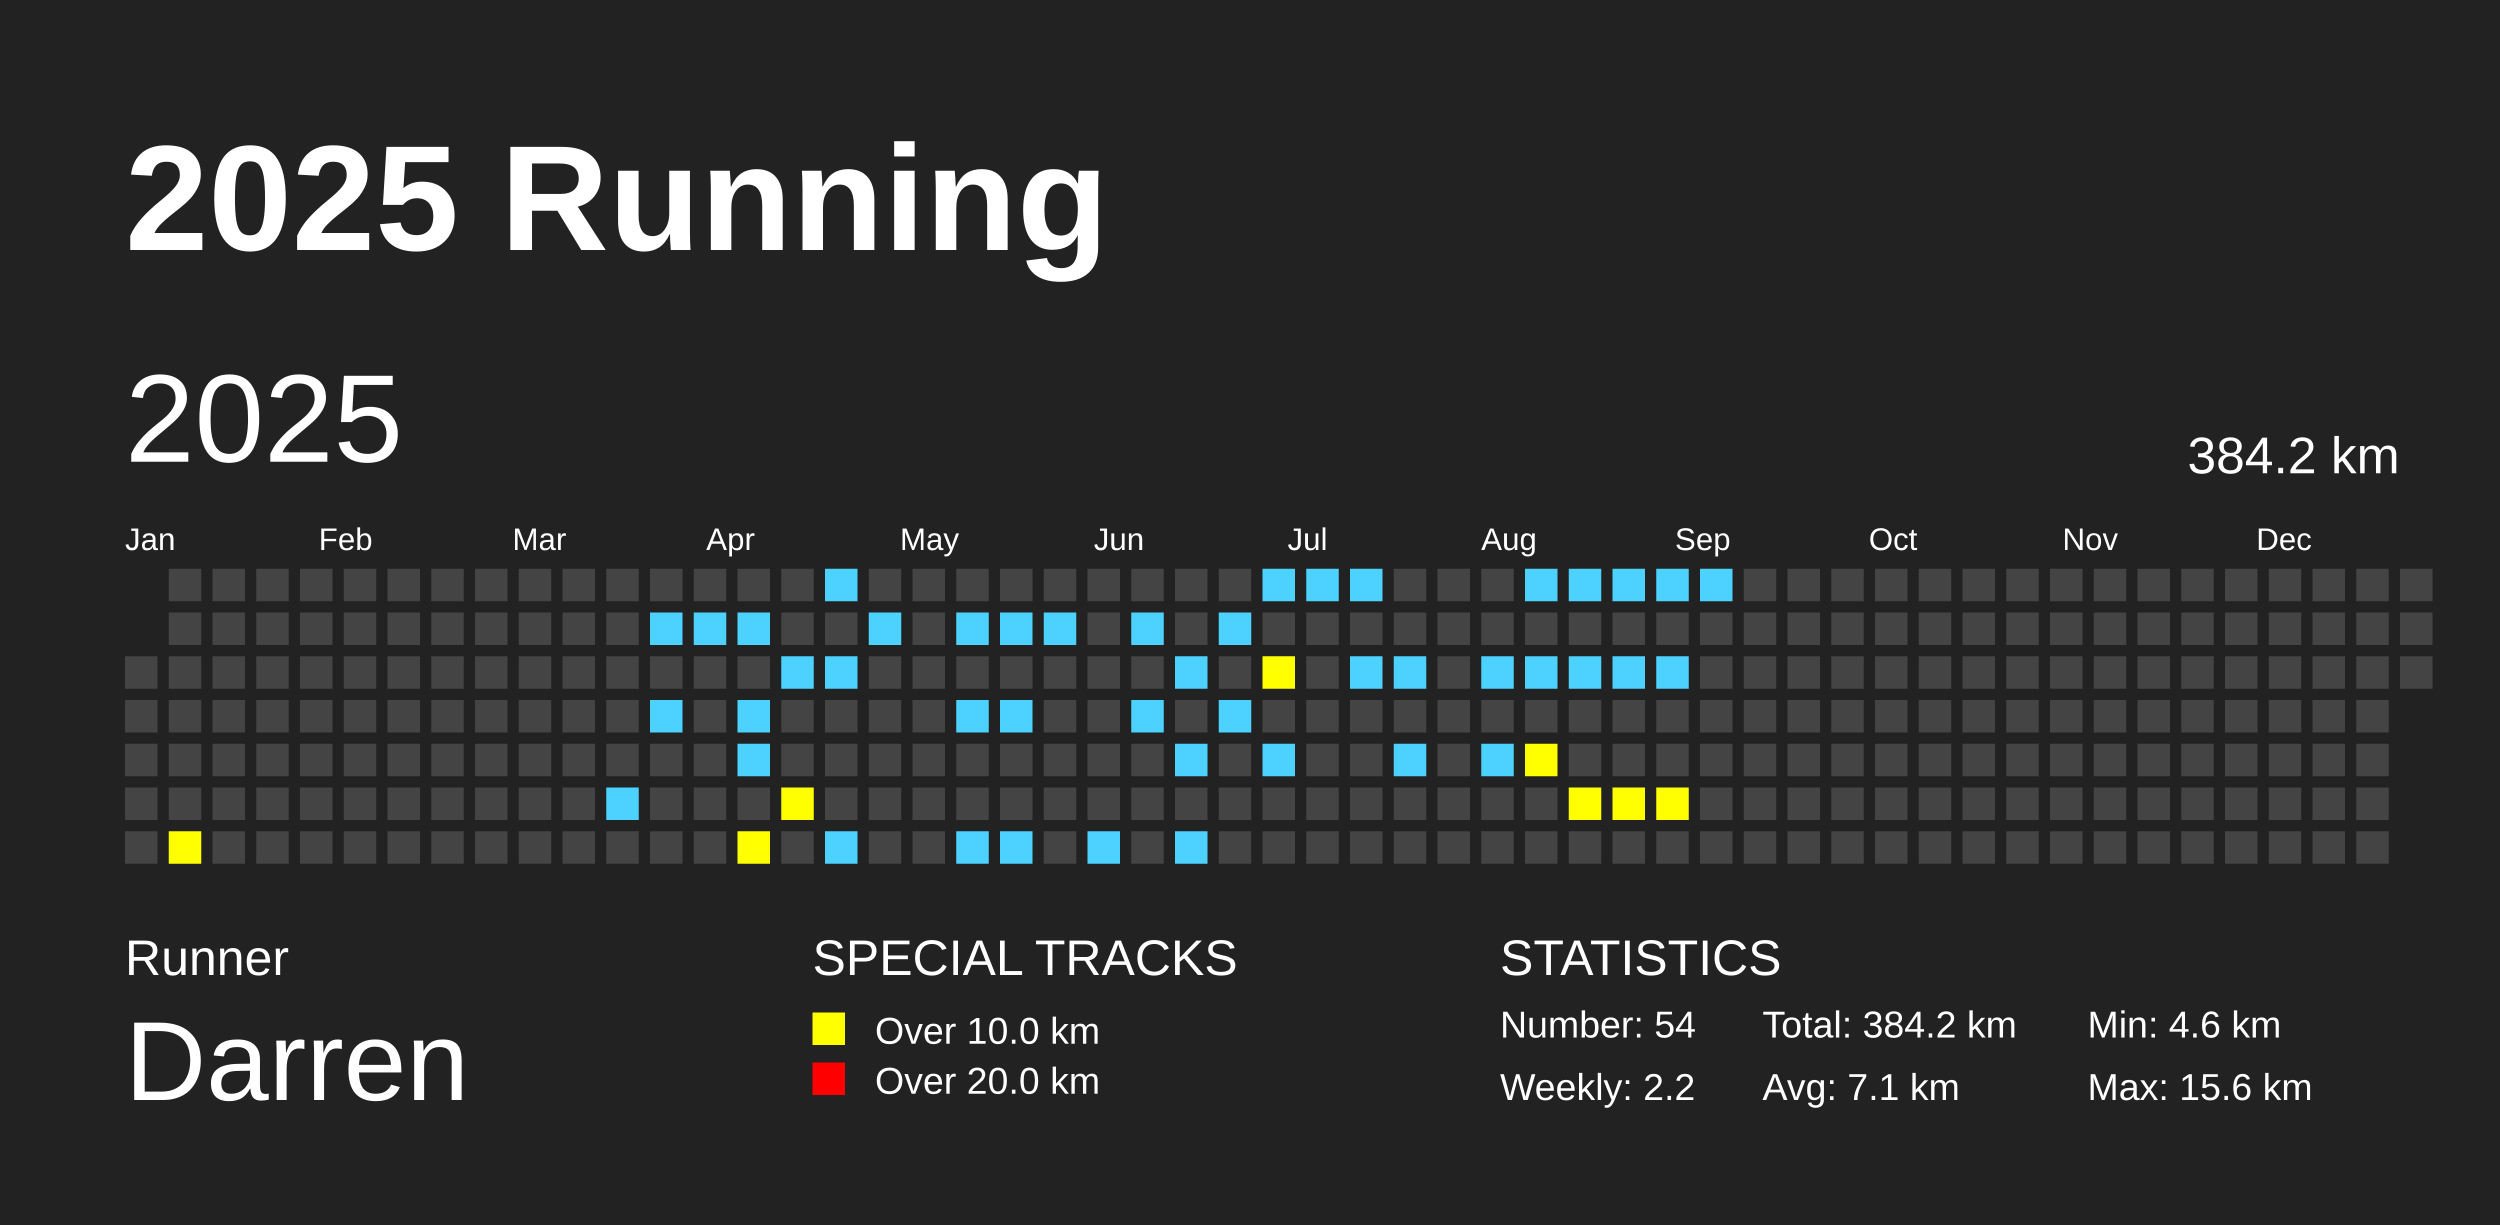
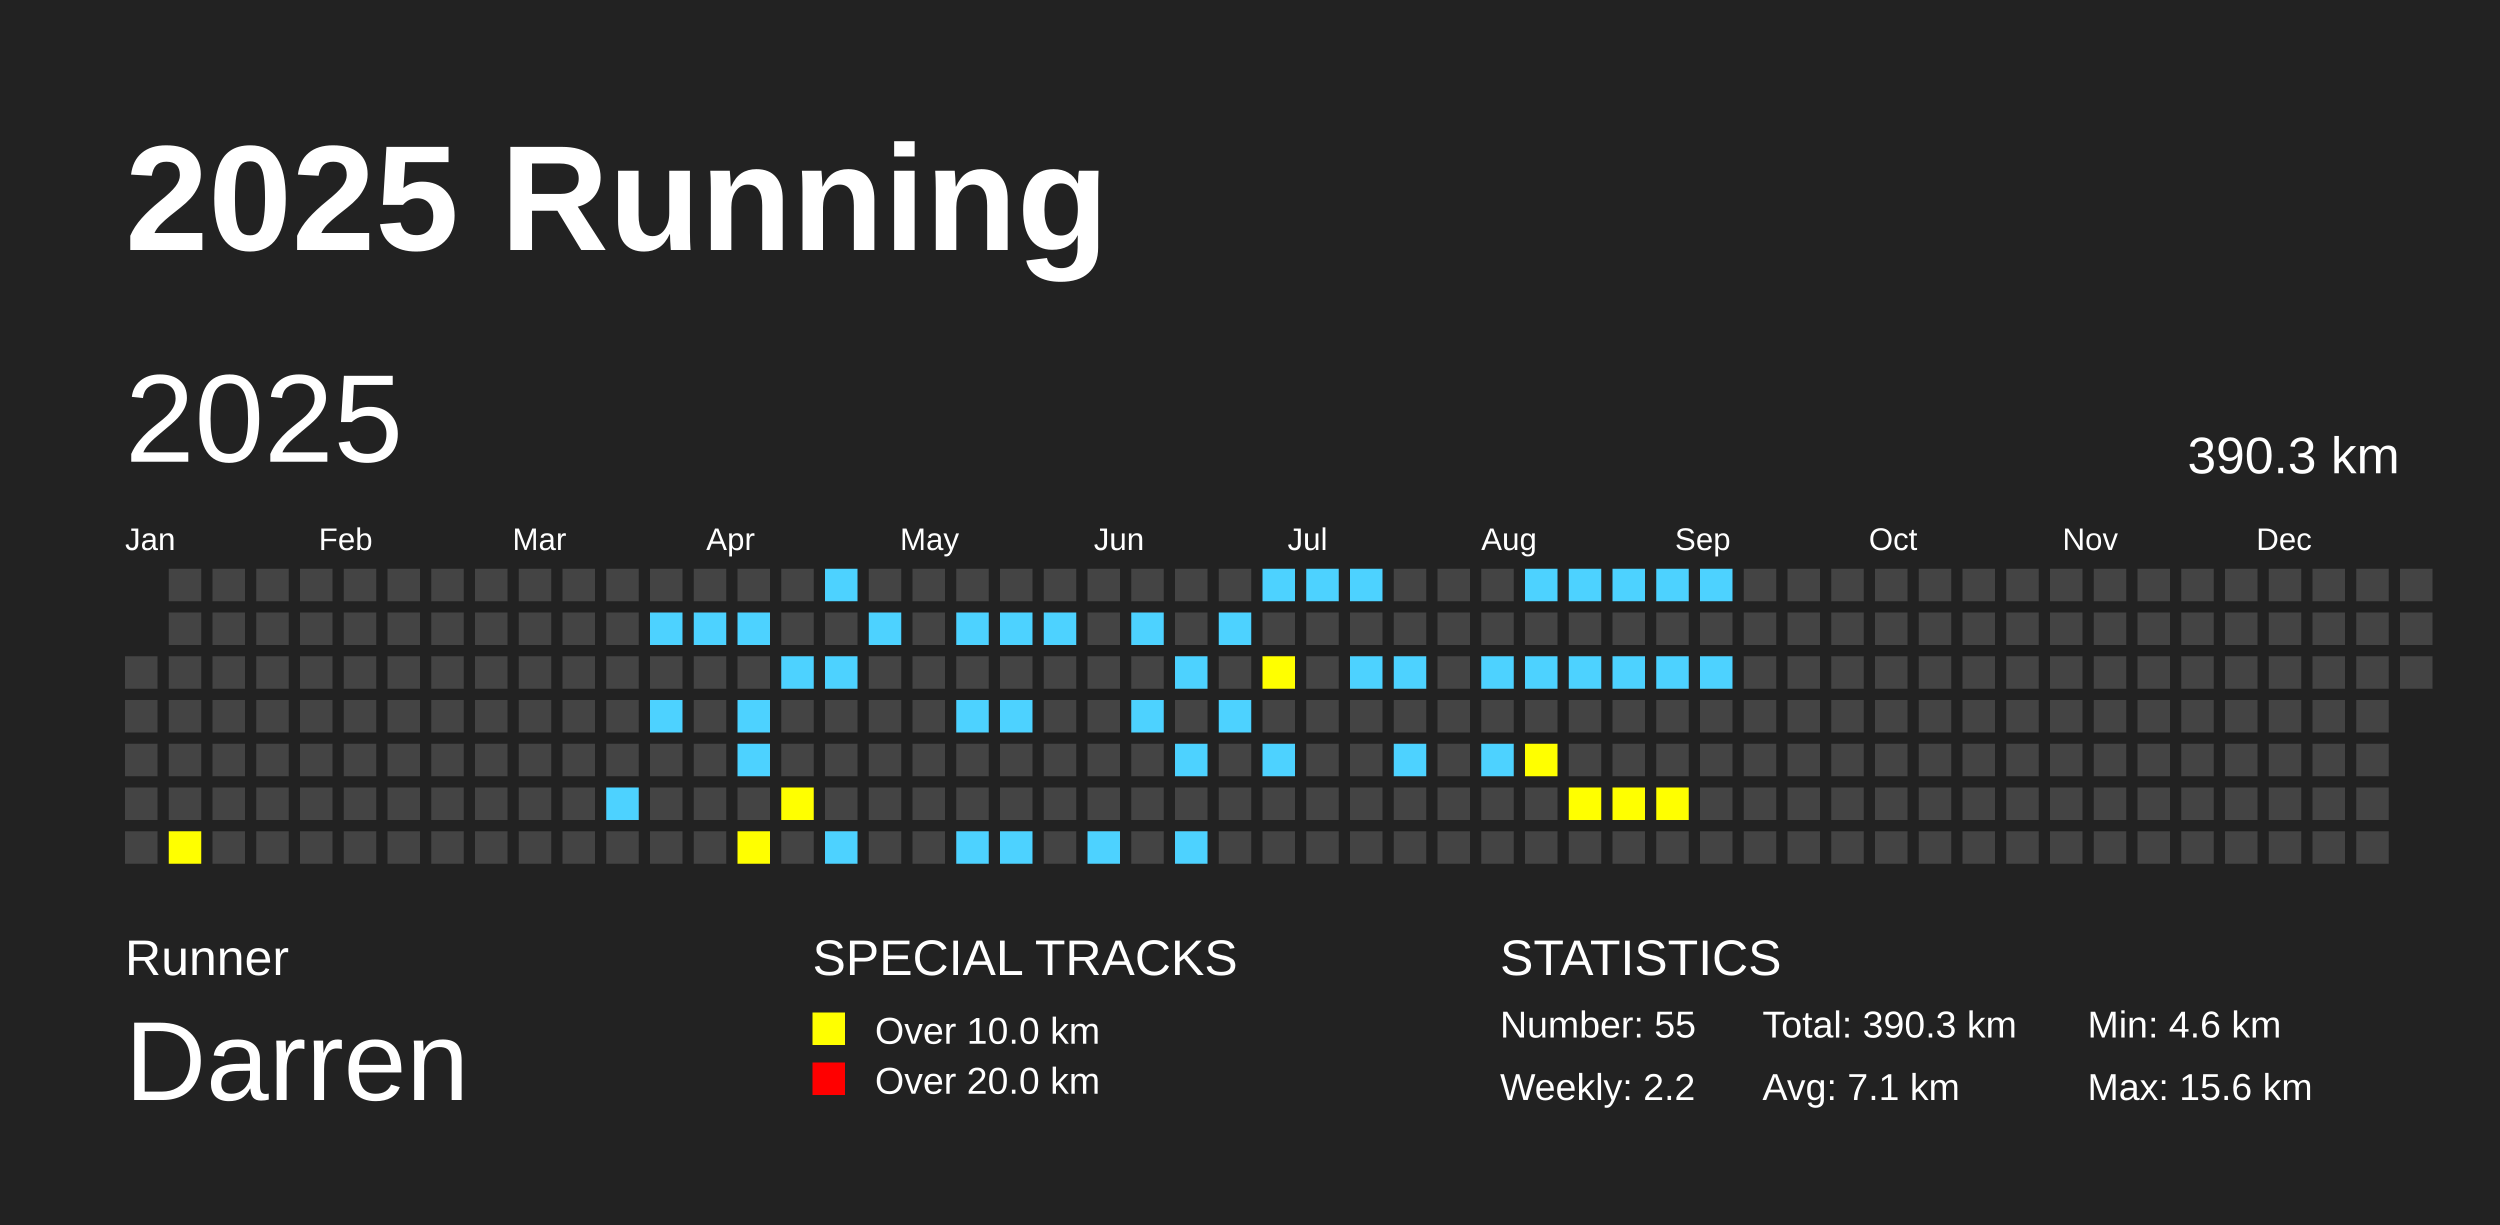
<svg xmlns="http://www.w3.org/2000/svg" baseProfile="full" height="98mm" version="1.1" viewBox="0,0,200,98" width="200mm">
  <defs />
  <rect fill="#222222" height="98" width="200" x="0" y="0" />
  <text fill="#FFFFFF" style="font-size:12px; font-family:Arial; font-weight:bold;" x="10" y="20">2025 Running</text>
  <text fill="#FFFFFF" style="font-size:4px; font-family:Arial" x="10" y="78">Runner</text>
  <text fill="#FFFFFF" style="font-size:9px; font-family:Arial" x="10" y="88">Darren</text>
  <text fill="#FFFFFF" style="font-size:4px; font-family:Arial" x="65" y="78">SPECIAL TRACKS</text>
  <rect fill="yellow" height="2.6" width="2.6" x="65" y="81" />
  <text fill="#FFFFFF" style="font-size:3px; font-family:Arial" x="70" y="83.5">Over 10.0 km</text>
  <rect fill="red" height="2.6" width="2.6" x="65" y="85" />
  <text fill="#FFFFFF" style="font-size:3px; font-family:Arial" x="70" y="87.5">Over 20.0 km</text>
  <text fill="#FFFFFF" style="font-size:4px; font-family:Arial" x="120" y="78">STATISTICS</text>
-   <text fill="#FFFFFF" style="font-size:3px; font-family:Arial" x="120" y="83">Number: 54</text>
+   <text fill="#FFFFFF" style="font-size:3px; font-family:Arial" x="120" y="83">Number: 55</text>
  <text fill="#FFFFFF" style="font-size:3px; font-family:Arial" x="120" y="88">Weekly: 2.2</text>
-   <text fill="#FFFFFF" style="font-size:3px; font-family:Arial" x="141" y="83">Total: 384.2 km</text>
+   <text fill="#FFFFFF" style="font-size:3px; font-family:Arial" x="141" y="83">Total: 390.3 km</text>
  <text fill="#FFFFFF" style="font-size:3px; font-family:Arial" x="141" y="88">Avg: 7.1 km</text>
  <text fill="#FFFFFF" style="font-size:3px; font-family:Arial" x="167" y="83">Min: 4.6 km</text>
  <text fill="#FFFFFF" style="font-size:3px; font-family:Arial" x="167" y="88">Max: 15.6 km</text>
  <text dominant-baseline="hanging" fill="#FFFFFF" style="font-size:10.0px; font-family:Arial;" x="10" y="30">2025</text>
-   <text dominant-baseline="hanging" fill="#FFFFFF" style="font-size:4.125px; font-family:Arial;" x="175" y="35">384.2 km</text>
+   <text dominant-baseline="hanging" fill="#FFFFFF" style="font-size:4.125px; font-family:Arial;" x="175" y="35">390.3 km</text>
  <text fill="#FFFFFF" style="font-size:2.5px; font-family:Arial" x="10.0" y="44">Jan</text>
  <text fill="#FFFFFF" style="font-size:2.5px; font-family:Arial" x="25.5" y="44">Feb</text>
  <text fill="#FFFFFF" style="font-size:2.5px; font-family:Arial" x="41.0" y="44">Mar</text>
  <text fill="#FFFFFF" style="font-size:2.5px; font-family:Arial" x="56.5" y="44">Apr</text>
  <text fill="#FFFFFF" style="font-size:2.5px; font-family:Arial" x="72.0" y="44">May</text>
  <text fill="#FFFFFF" style="font-size:2.5px; font-family:Arial" x="87.5" y="44">Jun</text>
  <text fill="#FFFFFF" style="font-size:2.5px; font-family:Arial" x="103.0" y="44">Jul</text>
  <text fill="#FFFFFF" style="font-size:2.5px; font-family:Arial" x="118.5" y="44">Aug</text>
  <text fill="#FFFFFF" style="font-size:2.5px; font-family:Arial" x="134.0" y="44">Sep</text>
  <text fill="#FFFFFF" style="font-size:2.5px; font-family:Arial" x="149.5" y="44">Oct</text>
  <text fill="#FFFFFF" style="font-size:2.5px; font-family:Arial" x="165.0" y="44">Nov</text>
  <text fill="#FFFFFF" style="font-size:2.5px; font-family:Arial" x="180.5" y="44">Dec</text>
  <rect fill="#444444" height="2.6" width="2.6" x="10.0" y="52.5" />
  <rect fill="#444444" height="2.6" width="2.6" x="10.0" y="56.0" />
  <rect fill="#444444" height="2.6" width="2.6" x="10.0" y="59.5" />
  <rect fill="#444444" height="2.6" width="2.6" x="10.0" y="63.0" />
  <rect fill="#444444" height="2.6" width="2.6" x="10.0" y="66.5" />
  <rect fill="#444444" height="2.6" width="2.6" x="13.5" y="45.5" />
  <rect fill="#444444" height="2.6" width="2.6" x="13.5" y="49.0" />
  <rect fill="#444444" height="2.6" width="2.6" x="13.5" y="52.5" />
  <rect fill="#444444" height="2.6" width="2.6" x="13.5" y="56.0" />
  <rect fill="#444444" height="2.6" width="2.6" x="13.5" y="59.5" />
  <rect fill="#444444" height="2.6" width="2.6" x="13.5" y="63.0" />
  <rect fill="yellow" height="2.6" width="2.6" x="13.5" y="66.5" />
  <rect fill="#444444" height="2.6" width="2.6" x="17.0" y="45.5" />
  <rect fill="#444444" height="2.6" width="2.6" x="17.0" y="49.0" />
  <rect fill="#444444" height="2.6" width="2.6" x="17.0" y="52.5" />
  <rect fill="#444444" height="2.6" width="2.6" x="17.0" y="56.0" />
  <rect fill="#444444" height="2.6" width="2.6" x="17.0" y="59.5" />
  <rect fill="#444444" height="2.6" width="2.6" x="17.0" y="63.0" />
  <rect fill="#444444" height="2.6" width="2.6" x="17.0" y="66.5" />
  <rect fill="#444444" height="2.6" width="2.6" x="20.5" y="45.5" />
  <rect fill="#444444" height="2.6" width="2.6" x="20.5" y="49.0" />
  <rect fill="#444444" height="2.6" width="2.6" x="20.5" y="52.5" />
  <rect fill="#444444" height="2.6" width="2.6" x="20.5" y="56.0" />
  <rect fill="#444444" height="2.6" width="2.6" x="20.5" y="59.5" />
  <rect fill="#444444" height="2.6" width="2.6" x="20.5" y="63.0" />
  <rect fill="#444444" height="2.6" width="2.6" x="20.5" y="66.5" />
  <rect fill="#444444" height="2.6" width="2.6" x="24.0" y="45.5" />
  <rect fill="#444444" height="2.6" width="2.6" x="24.0" y="49.0" />
  <rect fill="#444444" height="2.6" width="2.6" x="24.0" y="52.5" />
  <rect fill="#444444" height="2.6" width="2.6" x="24.0" y="56.0" />
  <rect fill="#444444" height="2.6" width="2.6" x="24.0" y="59.5" />
  <rect fill="#444444" height="2.6" width="2.6" x="24.0" y="63.0" />
  <rect fill="#444444" height="2.6" width="2.6" x="24.0" y="66.5" />
  <rect fill="#444444" height="2.6" width="2.6" x="27.5" y="45.5" />
  <rect fill="#444444" height="2.6" width="2.6" x="27.5" y="49.0" />
  <rect fill="#444444" height="2.6" width="2.6" x="27.5" y="52.5" />
  <rect fill="#444444" height="2.6" width="2.6" x="27.5" y="56.0" />
  <rect fill="#444444" height="2.6" width="2.6" x="27.5" y="59.5" />
  <rect fill="#444444" height="2.6" width="2.6" x="27.5" y="63.0" />
  <rect fill="#444444" height="2.6" width="2.6" x="27.5" y="66.5" />
  <rect fill="#444444" height="2.6" width="2.6" x="31.0" y="45.5" />
  <rect fill="#444444" height="2.6" width="2.6" x="31.0" y="49.0" />
  <rect fill="#444444" height="2.6" width="2.6" x="31.0" y="52.5" />
  <rect fill="#444444" height="2.6" width="2.6" x="31.0" y="56.0" />
  <rect fill="#444444" height="2.6" width="2.6" x="31.0" y="59.5" />
  <rect fill="#444444" height="2.6" width="2.6" x="31.0" y="63.0" />
  <rect fill="#444444" height="2.6" width="2.6" x="31.0" y="66.5" />
  <rect fill="#444444" height="2.6" width="2.6" x="34.5" y="45.5" />
  <rect fill="#444444" height="2.6" width="2.6" x="34.5" y="49.0" />
  <rect fill="#444444" height="2.6" width="2.6" x="34.5" y="52.5" />
  <rect fill="#444444" height="2.6" width="2.6" x="34.5" y="56.0" />
  <rect fill="#444444" height="2.6" width="2.6" x="34.5" y="59.5" />
  <rect fill="#444444" height="2.6" width="2.6" x="34.5" y="63.0" />
  <rect fill="#444444" height="2.6" width="2.6" x="34.5" y="66.5" />
  <rect fill="#444444" height="2.6" width="2.6" x="38.0" y="45.5" />
  <rect fill="#444444" height="2.6" width="2.6" x="38.0" y="49.0" />
  <rect fill="#444444" height="2.6" width="2.6" x="38.0" y="52.5" />
  <rect fill="#444444" height="2.6" width="2.6" x="38.0" y="56.0" />
  <rect fill="#444444" height="2.6" width="2.6" x="38.0" y="59.5" />
  <rect fill="#444444" height="2.6" width="2.6" x="38.0" y="63.0" />
  <rect fill="#444444" height="2.6" width="2.6" x="38.0" y="66.5" />
  <rect fill="#444444" height="2.6" width="2.6" x="41.5" y="45.5" />
  <rect fill="#444444" height="2.6" width="2.6" x="41.5" y="49.0" />
  <rect fill="#444444" height="2.6" width="2.6" x="41.5" y="52.5" />
  <rect fill="#444444" height="2.6" width="2.6" x="41.5" y="56.0" />
  <rect fill="#444444" height="2.6" width="2.6" x="41.5" y="59.5" />
  <rect fill="#444444" height="2.6" width="2.6" x="41.5" y="63.0" />
  <rect fill="#444444" height="2.6" width="2.6" x="41.5" y="66.5" />
  <rect fill="#444444" height="2.6" width="2.6" x="45.0" y="45.5" />
  <rect fill="#444444" height="2.6" width="2.6" x="45.0" y="49.0" />
  <rect fill="#444444" height="2.6" width="2.6" x="45.0" y="52.5" />
  <rect fill="#444444" height="2.6" width="2.6" x="45.0" y="56.0" />
  <rect fill="#444444" height="2.6" width="2.6" x="45.0" y="59.5" />
  <rect fill="#444444" height="2.6" width="2.6" x="45.0" y="63.0" />
  <rect fill="#444444" height="2.6" width="2.6" x="45.0" y="66.5" />
  <rect fill="#444444" height="2.6" width="2.6" x="48.5" y="45.5" />
  <rect fill="#444444" height="2.6" width="2.6" x="48.5" y="49.0" />
  <rect fill="#444444" height="2.6" width="2.6" x="48.5" y="52.5" />
  <rect fill="#444444" height="2.6" width="2.6" x="48.5" y="56.0" />
  <rect fill="#444444" height="2.6" width="2.6" x="48.5" y="59.5" />
  <rect fill="#4DD2FF" height="2.6" width="2.6" x="48.5" y="63.0" />
  <rect fill="#444444" height="2.6" width="2.6" x="48.5" y="66.5" />
  <rect fill="#444444" height="2.6" width="2.6" x="52.0" y="45.5" />
  <rect fill="#4DD2FF" height="2.6" width="2.6" x="52.0" y="49.0" />
  <rect fill="#444444" height="2.6" width="2.6" x="52.0" y="52.5" />
  <rect fill="#4DD2FF" height="2.6" width="2.6" x="52.0" y="56.0" />
  <rect fill="#444444" height="2.6" width="2.6" x="52.0" y="59.5" />
  <rect fill="#444444" height="2.6" width="2.6" x="52.0" y="63.0" />
  <rect fill="#444444" height="2.6" width="2.6" x="52.0" y="66.5" />
  <rect fill="#444444" height="2.6" width="2.6" x="55.5" y="45.5" />
  <rect fill="#4DD2FF" height="2.6" width="2.6" x="55.5" y="49.0" />
  <rect fill="#444444" height="2.6" width="2.6" x="55.5" y="52.5" />
  <rect fill="#444444" height="2.6" width="2.6" x="55.5" y="56.0" />
  <rect fill="#444444" height="2.6" width="2.6" x="55.5" y="59.5" />
  <rect fill="#444444" height="2.6" width="2.6" x="55.5" y="63.0" />
  <rect fill="#444444" height="2.6" width="2.6" x="55.5" y="66.5" />
  <rect fill="#444444" height="2.6" width="2.6" x="59.0" y="45.5" />
  <rect fill="#4DD2FF" height="2.6" width="2.6" x="59.0" y="49.0" />
  <rect fill="#444444" height="2.6" width="2.6" x="59.0" y="52.5" />
  <rect fill="#4DD2FF" height="2.6" width="2.6" x="59.0" y="56.0" />
  <rect fill="#4DD2FF" height="2.6" width="2.6" x="59.0" y="59.5" />
  <rect fill="#444444" height="2.6" width="2.6" x="59.0" y="63.0" />
  <rect fill="yellow" height="2.6" width="2.6" x="59.0" y="66.5" />
  <rect fill="#444444" height="2.6" width="2.6" x="62.5" y="45.5" />
  <rect fill="#444444" height="2.6" width="2.6" x="62.5" y="49.0" />
  <rect fill="#4DD2FF" height="2.6" width="2.6" x="62.5" y="52.5" />
  <rect fill="#444444" height="2.6" width="2.6" x="62.5" y="56.0" />
  <rect fill="#444444" height="2.6" width="2.6" x="62.5" y="59.5" />
  <rect fill="yellow" height="2.6" width="2.6" x="62.5" y="63.0" />
  <rect fill="#444444" height="2.6" width="2.6" x="62.5" y="66.5" />
  <rect fill="#4DD2FF" height="2.6" width="2.6" x="66.0" y="45.5" />
  <rect fill="#444444" height="2.6" width="2.6" x="66.0" y="49.0" />
  <rect fill="#4DD2FF" height="2.6" width="2.6" x="66.0" y="52.5" />
  <rect fill="#444444" height="2.6" width="2.6" x="66.0" y="56.0" />
  <rect fill="#444444" height="2.6" width="2.6" x="66.0" y="59.5" />
  <rect fill="#444444" height="2.6" width="2.6" x="66.0" y="63.0" />
  <rect fill="#4DD2FF" height="2.6" width="2.6" x="66.0" y="66.5" />
  <rect fill="#444444" height="2.6" width="2.6" x="69.5" y="45.5" />
  <rect fill="#4DD2FF" height="2.6" width="2.6" x="69.5" y="49.0" />
  <rect fill="#444444" height="2.6" width="2.6" x="69.5" y="52.5" />
  <rect fill="#444444" height="2.6" width="2.6" x="69.5" y="56.0" />
  <rect fill="#444444" height="2.6" width="2.6" x="69.5" y="59.5" />
  <rect fill="#444444" height="2.6" width="2.6" x="69.5" y="63.0" />
  <rect fill="#444444" height="2.6" width="2.6" x="69.5" y="66.5" />
  <rect fill="#444444" height="2.6" width="2.6" x="73.0" y="45.5" />
  <rect fill="#444444" height="2.6" width="2.6" x="73.0" y="49.0" />
  <rect fill="#444444" height="2.6" width="2.6" x="73.0" y="52.5" />
  <rect fill="#444444" height="2.6" width="2.6" x="73.0" y="56.0" />
  <rect fill="#444444" height="2.6" width="2.6" x="73.0" y="59.5" />
  <rect fill="#444444" height="2.6" width="2.6" x="73.0" y="63.0" />
  <rect fill="#444444" height="2.6" width="2.6" x="73.0" y="66.5" />
  <rect fill="#444444" height="2.6" width="2.6" x="76.5" y="45.5" />
  <rect fill="#4DD2FF" height="2.6" width="2.6" x="76.5" y="49.0" />
  <rect fill="#444444" height="2.6" width="2.6" x="76.5" y="52.5" />
  <rect fill="#4DD2FF" height="2.6" width="2.6" x="76.5" y="56.0" />
  <rect fill="#444444" height="2.6" width="2.6" x="76.5" y="59.5" />
  <rect fill="#444444" height="2.6" width="2.6" x="76.5" y="63.0" />
  <rect fill="#4DD2FF" height="2.6" width="2.6" x="76.5" y="66.5" />
  <rect fill="#444444" height="2.6" width="2.6" x="80.0" y="45.5" />
  <rect fill="#4DD2FF" height="2.6" width="2.6" x="80.0" y="49.0" />
  <rect fill="#444444" height="2.6" width="2.6" x="80.0" y="52.5" />
  <rect fill="#4DD2FF" height="2.6" width="2.6" x="80.0" y="56.0" />
  <rect fill="#444444" height="2.6" width="2.6" x="80.0" y="59.5" />
  <rect fill="#444444" height="2.6" width="2.6" x="80.0" y="63.0" />
  <rect fill="#4DD2FF" height="2.6" width="2.6" x="80.0" y="66.5" />
  <rect fill="#444444" height="2.6" width="2.6" x="83.5" y="45.5" />
  <rect fill="#4DD2FF" height="2.6" width="2.6" x="83.5" y="49.0" />
  <rect fill="#444444" height="2.6" width="2.6" x="83.5" y="52.5" />
  <rect fill="#444444" height="2.6" width="2.6" x="83.5" y="56.0" />
  <rect fill="#444444" height="2.6" width="2.6" x="83.5" y="59.5" />
  <rect fill="#444444" height="2.6" width="2.6" x="83.5" y="63.0" />
  <rect fill="#444444" height="2.6" width="2.6" x="83.5" y="66.5" />
  <rect fill="#444444" height="2.6" width="2.6" x="87.0" y="45.5" />
  <rect fill="#444444" height="2.6" width="2.6" x="87.0" y="49.0" />
  <rect fill="#444444" height="2.6" width="2.6" x="87.0" y="52.5" />
  <rect fill="#444444" height="2.6" width="2.6" x="87.0" y="56.0" />
  <rect fill="#444444" height="2.6" width="2.6" x="87.0" y="59.5" />
  <rect fill="#444444" height="2.6" width="2.6" x="87.0" y="63.0" />
  <rect fill="#4DD2FF" height="2.6" width="2.6" x="87.0" y="66.5" />
  <rect fill="#444444" height="2.6" width="2.6" x="90.5" y="45.5" />
  <rect fill="#4DD2FF" height="2.6" width="2.6" x="90.5" y="49.0" />
  <rect fill="#444444" height="2.6" width="2.6" x="90.5" y="52.5" />
  <rect fill="#4DD2FF" height="2.6" width="2.6" x="90.5" y="56.0" />
  <rect fill="#444444" height="2.6" width="2.6" x="90.5" y="59.5" />
  <rect fill="#444444" height="2.6" width="2.6" x="90.5" y="63.0" />
  <rect fill="#444444" height="2.6" width="2.6" x="90.5" y="66.5" />
  <rect fill="#444444" height="2.6" width="2.6" x="94.0" y="45.5" />
  <rect fill="#444444" height="2.6" width="2.6" x="94.0" y="49.0" />
  <rect fill="#4DD2FF" height="2.6" width="2.6" x="94.0" y="52.5" />
  <rect fill="#444444" height="2.6" width="2.6" x="94.0" y="56.0" />
  <rect fill="#4DD2FF" height="2.6" width="2.6" x="94.0" y="59.5" />
  <rect fill="#444444" height="2.6" width="2.6" x="94.0" y="63.0" />
  <rect fill="#4DD2FF" height="2.6" width="2.6" x="94.0" y="66.5" />
  <rect fill="#444444" height="2.6" width="2.6" x="97.5" y="45.5" />
  <rect fill="#4DD2FF" height="2.6" width="2.6" x="97.5" y="49.0" />
  <rect fill="#444444" height="2.6" width="2.6" x="97.5" y="52.5" />
  <rect fill="#4DD2FF" height="2.6" width="2.6" x="97.5" y="56.0" />
  <rect fill="#444444" height="2.6" width="2.6" x="97.5" y="59.5" />
  <rect fill="#444444" height="2.6" width="2.6" x="97.5" y="63.0" />
  <rect fill="#444444" height="2.6" width="2.6" x="97.5" y="66.5" />
  <rect fill="#4DD2FF" height="2.6" width="2.6" x="101.0" y="45.5" />
  <rect fill="#444444" height="2.6" width="2.6" x="101.0" y="49.0" />
  <rect fill="yellow" height="2.6" width="2.6" x="101.0" y="52.5" />
  <rect fill="#444444" height="2.6" width="2.6" x="101.0" y="56.0" />
  <rect fill="#4DD2FF" height="2.6" width="2.6" x="101.0" y="59.5" />
  <rect fill="#444444" height="2.6" width="2.6" x="101.0" y="63.0" />
  <rect fill="#444444" height="2.6" width="2.6" x="101.0" y="66.5" />
  <rect fill="#4DD2FF" height="2.6" width="2.6" x="104.5" y="45.5" />
  <rect fill="#444444" height="2.6" width="2.6" x="104.5" y="49.0" />
  <rect fill="#444444" height="2.6" width="2.6" x="104.5" y="52.5" />
  <rect fill="#444444" height="2.6" width="2.6" x="104.5" y="56.0" />
  <rect fill="#444444" height="2.6" width="2.6" x="104.5" y="59.5" />
  <rect fill="#444444" height="2.6" width="2.6" x="104.5" y="63.0" />
  <rect fill="#444444" height="2.6" width="2.6" x="104.5" y="66.5" />
  <rect fill="#4DD2FF" height="2.6" width="2.6" x="108.0" y="45.5" />
  <rect fill="#444444" height="2.6" width="2.6" x="108.0" y="49.0" />
  <rect fill="#4DD2FF" height="2.6" width="2.6" x="108.0" y="52.5" />
  <rect fill="#444444" height="2.6" width="2.6" x="108.0" y="56.0" />
  <rect fill="#444444" height="2.6" width="2.6" x="108.0" y="59.5" />
  <rect fill="#444444" height="2.6" width="2.6" x="108.0" y="63.0" />
  <rect fill="#444444" height="2.6" width="2.6" x="108.0" y="66.5" />
  <rect fill="#444444" height="2.6" width="2.6" x="111.5" y="45.5" />
  <rect fill="#444444" height="2.6" width="2.6" x="111.5" y="49.0" />
  <rect fill="#4DD2FF" height="2.6" width="2.6" x="111.5" y="52.5" />
  <rect fill="#444444" height="2.6" width="2.6" x="111.5" y="56.0" />
  <rect fill="#4DD2FF" height="2.6" width="2.6" x="111.5" y="59.5" />
  <rect fill="#444444" height="2.6" width="2.6" x="111.5" y="63.0" />
  <rect fill="#444444" height="2.6" width="2.6" x="111.5" y="66.5" />
  <rect fill="#444444" height="2.6" width="2.6" x="115.0" y="45.5" />
  <rect fill="#444444" height="2.6" width="2.6" x="115.0" y="49.0" />
  <rect fill="#444444" height="2.6" width="2.6" x="115.0" y="52.5" />
  <rect fill="#444444" height="2.6" width="2.6" x="115.0" y="56.0" />
  <rect fill="#444444" height="2.6" width="2.6" x="115.0" y="59.5" />
  <rect fill="#444444" height="2.6" width="2.6" x="115.0" y="63.0" />
  <rect fill="#444444" height="2.6" width="2.6" x="115.0" y="66.5" />
  <rect fill="#444444" height="2.6" width="2.6" x="118.5" y="45.5" />
  <rect fill="#444444" height="2.6" width="2.6" x="118.5" y="49.0" />
  <rect fill="#4DD2FF" height="2.6" width="2.6" x="118.5" y="52.5" />
  <rect fill="#444444" height="2.6" width="2.6" x="118.5" y="56.0" />
  <rect fill="#4DD2FF" height="2.6" width="2.6" x="118.5" y="59.5" />
  <rect fill="#444444" height="2.6" width="2.6" x="118.5" y="63.0" />
  <rect fill="#444444" height="2.6" width="2.6" x="118.5" y="66.5" />
  <rect fill="#4DD2FF" height="2.6" width="2.6" x="122.0" y="45.5" />
  <rect fill="#444444" height="2.6" width="2.6" x="122.0" y="49.0" />
  <rect fill="#4DD2FF" height="2.6" width="2.6" x="122.0" y="52.5" />
  <rect fill="#444444" height="2.6" width="2.6" x="122.0" y="56.0" />
  <rect fill="yellow" height="2.6" width="2.6" x="122.0" y="59.5" />
  <rect fill="#444444" height="2.6" width="2.6" x="122.0" y="63.0" />
  <rect fill="#444444" height="2.6" width="2.6" x="122.0" y="66.5" />
  <rect fill="#4DD2FF" height="2.6" width="2.6" x="125.5" y="45.5" />
  <rect fill="#444444" height="2.6" width="2.6" x="125.5" y="49.0" />
  <rect fill="#4DD2FF" height="2.6" width="2.6" x="125.5" y="52.5" />
  <rect fill="#444444" height="2.6" width="2.6" x="125.5" y="56.0" />
  <rect fill="#444444" height="2.6" width="2.6" x="125.5" y="59.5" />
  <rect fill="yellow" height="2.6" width="2.6" x="125.5" y="63.0" />
  <rect fill="#444444" height="2.6" width="2.6" x="125.5" y="66.5" />
  <rect fill="#4DD2FF" height="2.6" width="2.6" x="129.0" y="45.5" />
  <rect fill="#444444" height="2.6" width="2.6" x="129.0" y="49.0" />
  <rect fill="#4DD2FF" height="2.6" width="2.6" x="129.0" y="52.5" />
  <rect fill="#444444" height="2.6" width="2.6" x="129.0" y="56.0" />
  <rect fill="#444444" height="2.6" width="2.6" x="129.0" y="59.5" />
  <rect fill="yellow" height="2.6" width="2.6" x="129.0" y="63.0" />
  <rect fill="#444444" height="2.6" width="2.6" x="129.0" y="66.5" />
  <rect fill="#4DD2FF" height="2.6" width="2.6" x="132.5" y="45.5" />
  <rect fill="#444444" height="2.6" width="2.6" x="132.5" y="49.0" />
  <rect fill="#4DD2FF" height="2.6" width="2.6" x="132.5" y="52.5" />
  <rect fill="#444444" height="2.6" width="2.6" x="132.5" y="56.0" />
  <rect fill="#444444" height="2.6" width="2.6" x="132.5" y="59.5" />
  <rect fill="yellow" height="2.6" width="2.6" x="132.5" y="63.0" />
  <rect fill="#444444" height="2.6" width="2.6" x="132.5" y="66.5" />
  <rect fill="#4DD2FF" height="2.6" width="2.6" x="136.0" y="45.5" />
  <rect fill="#444444" height="2.6" width="2.6" x="136.0" y="49.0" />
-   <rect fill="#444444" height="2.6" width="2.6" x="136.0" y="52.5" />
+   <rect fill="#4DD2FF" height="2.6" width="2.6" x="136.0" y="52.5" />
  <rect fill="#444444" height="2.6" width="2.6" x="136.0" y="56.0" />
  <rect fill="#444444" height="2.6" width="2.6" x="136.0" y="59.5" />
  <rect fill="#444444" height="2.6" width="2.6" x="136.0" y="63.0" />
  <rect fill="#444444" height="2.6" width="2.6" x="136.0" y="66.5" />
  <rect fill="#444444" height="2.6" width="2.6" x="139.5" y="45.5" />
  <rect fill="#444444" height="2.6" width="2.6" x="139.5" y="49.0" />
  <rect fill="#444444" height="2.6" width="2.6" x="139.5" y="52.5" />
  <rect fill="#444444" height="2.6" width="2.6" x="139.5" y="56.0" />
  <rect fill="#444444" height="2.6" width="2.6" x="139.5" y="59.5" />
  <rect fill="#444444" height="2.6" width="2.6" x="139.5" y="63.0" />
  <rect fill="#444444" height="2.6" width="2.6" x="139.5" y="66.5" />
  <rect fill="#444444" height="2.6" width="2.6" x="143.0" y="45.5" />
  <rect fill="#444444" height="2.6" width="2.6" x="143.0" y="49.0" />
  <rect fill="#444444" height="2.6" width="2.6" x="143.0" y="52.5" />
  <rect fill="#444444" height="2.6" width="2.6" x="143.0" y="56.0" />
  <rect fill="#444444" height="2.6" width="2.6" x="143.0" y="59.5" />
  <rect fill="#444444" height="2.6" width="2.6" x="143.0" y="63.0" />
  <rect fill="#444444" height="2.6" width="2.6" x="143.0" y="66.5" />
  <rect fill="#444444" height="2.6" width="2.6" x="146.5" y="45.5" />
  <rect fill="#444444" height="2.6" width="2.6" x="146.5" y="49.0" />
  <rect fill="#444444" height="2.6" width="2.6" x="146.5" y="52.5" />
  <rect fill="#444444" height="2.6" width="2.6" x="146.5" y="56.0" />
  <rect fill="#444444" height="2.6" width="2.6" x="146.5" y="59.5" />
  <rect fill="#444444" height="2.6" width="2.6" x="146.5" y="63.0" />
  <rect fill="#444444" height="2.6" width="2.6" x="146.5" y="66.5" />
  <rect fill="#444444" height="2.6" width="2.6" x="150.0" y="45.5" />
  <rect fill="#444444" height="2.6" width="2.6" x="150.0" y="49.0" />
  <rect fill="#444444" height="2.6" width="2.6" x="150.0" y="52.5" />
  <rect fill="#444444" height="2.6" width="2.6" x="150.0" y="56.0" />
  <rect fill="#444444" height="2.6" width="2.6" x="150.0" y="59.5" />
  <rect fill="#444444" height="2.6" width="2.6" x="150.0" y="63.0" />
  <rect fill="#444444" height="2.6" width="2.6" x="150.0" y="66.5" />
  <rect fill="#444444" height="2.6" width="2.6" x="153.5" y="45.5" />
  <rect fill="#444444" height="2.6" width="2.6" x="153.5" y="49.0" />
  <rect fill="#444444" height="2.6" width="2.6" x="153.5" y="52.5" />
  <rect fill="#444444" height="2.6" width="2.6" x="153.5" y="56.0" />
  <rect fill="#444444" height="2.6" width="2.6" x="153.5" y="59.5" />
  <rect fill="#444444" height="2.6" width="2.6" x="153.5" y="63.0" />
  <rect fill="#444444" height="2.6" width="2.6" x="153.5" y="66.5" />
  <rect fill="#444444" height="2.6" width="2.6" x="157.0" y="45.5" />
  <rect fill="#444444" height="2.6" width="2.6" x="157.0" y="49.0" />
  <rect fill="#444444" height="2.6" width="2.6" x="157.0" y="52.5" />
  <rect fill="#444444" height="2.6" width="2.6" x="157.0" y="56.0" />
  <rect fill="#444444" height="2.6" width="2.6" x="157.0" y="59.5" />
  <rect fill="#444444" height="2.6" width="2.6" x="157.0" y="63.0" />
  <rect fill="#444444" height="2.6" width="2.6" x="157.0" y="66.5" />
  <rect fill="#444444" height="2.6" width="2.6" x="160.5" y="45.5" />
  <rect fill="#444444" height="2.6" width="2.6" x="160.5" y="49.0" />
  <rect fill="#444444" height="2.6" width="2.6" x="160.5" y="52.5" />
  <rect fill="#444444" height="2.6" width="2.6" x="160.5" y="56.0" />
  <rect fill="#444444" height="2.6" width="2.6" x="160.5" y="59.5" />
  <rect fill="#444444" height="2.6" width="2.6" x="160.5" y="63.0" />
  <rect fill="#444444" height="2.6" width="2.6" x="160.5" y="66.5" />
  <rect fill="#444444" height="2.6" width="2.6" x="164.0" y="45.5" />
  <rect fill="#444444" height="2.6" width="2.6" x="164.0" y="49.0" />
  <rect fill="#444444" height="2.6" width="2.6" x="164.0" y="52.5" />
  <rect fill="#444444" height="2.6" width="2.6" x="164.0" y="56.0" />
  <rect fill="#444444" height="2.6" width="2.6" x="164.0" y="59.5" />
  <rect fill="#444444" height="2.6" width="2.6" x="164.0" y="63.0" />
  <rect fill="#444444" height="2.6" width="2.6" x="164.0" y="66.5" />
  <rect fill="#444444" height="2.6" width="2.6" x="167.5" y="45.5" />
  <rect fill="#444444" height="2.6" width="2.6" x="167.5" y="49.0" />
  <rect fill="#444444" height="2.6" width="2.6" x="167.5" y="52.5" />
  <rect fill="#444444" height="2.6" width="2.6" x="167.5" y="56.0" />
  <rect fill="#444444" height="2.6" width="2.6" x="167.5" y="59.5" />
  <rect fill="#444444" height="2.6" width="2.6" x="167.5" y="63.0" />
  <rect fill="#444444" height="2.6" width="2.6" x="167.5" y="66.5" />
  <rect fill="#444444" height="2.6" width="2.6" x="171.0" y="45.5" />
  <rect fill="#444444" height="2.6" width="2.6" x="171.0" y="49.0" />
  <rect fill="#444444" height="2.6" width="2.6" x="171.0" y="52.5" />
  <rect fill="#444444" height="2.6" width="2.6" x="171.0" y="56.0" />
  <rect fill="#444444" height="2.6" width="2.6" x="171.0" y="59.5" />
  <rect fill="#444444" height="2.6" width="2.6" x="171.0" y="63.0" />
  <rect fill="#444444" height="2.6" width="2.6" x="171.0" y="66.5" />
  <rect fill="#444444" height="2.6" width="2.6" x="174.5" y="45.5" />
  <rect fill="#444444" height="2.6" width="2.6" x="174.5" y="49.0" />
  <rect fill="#444444" height="2.6" width="2.6" x="174.5" y="52.5" />
  <rect fill="#444444" height="2.6" width="2.6" x="174.5" y="56.0" />
  <rect fill="#444444" height="2.6" width="2.6" x="174.5" y="59.5" />
  <rect fill="#444444" height="2.6" width="2.6" x="174.5" y="63.0" />
  <rect fill="#444444" height="2.6" width="2.6" x="174.5" y="66.5" />
  <rect fill="#444444" height="2.6" width="2.6" x="178.0" y="45.5" />
  <rect fill="#444444" height="2.6" width="2.6" x="178.0" y="49.0" />
  <rect fill="#444444" height="2.6" width="2.6" x="178.0" y="52.5" />
  <rect fill="#444444" height="2.6" width="2.6" x="178.0" y="56.0" />
  <rect fill="#444444" height="2.6" width="2.6" x="178.0" y="59.5" />
  <rect fill="#444444" height="2.6" width="2.6" x="178.0" y="63.0" />
  <rect fill="#444444" height="2.6" width="2.6" x="178.0" y="66.5" />
  <rect fill="#444444" height="2.6" width="2.6" x="181.5" y="45.5" />
  <rect fill="#444444" height="2.6" width="2.6" x="181.5" y="49.0" />
  <rect fill="#444444" height="2.6" width="2.6" x="181.5" y="52.5" />
  <rect fill="#444444" height="2.6" width="2.6" x="181.5" y="56.0" />
  <rect fill="#444444" height="2.6" width="2.6" x="181.5" y="59.5" />
  <rect fill="#444444" height="2.6" width="2.6" x="181.5" y="63.0" />
  <rect fill="#444444" height="2.6" width="2.6" x="181.5" y="66.5" />
  <rect fill="#444444" height="2.6" width="2.6" x="185.0" y="45.5" />
  <rect fill="#444444" height="2.6" width="2.6" x="185.0" y="49.0" />
  <rect fill="#444444" height="2.6" width="2.6" x="185.0" y="52.5" />
  <rect fill="#444444" height="2.6" width="2.6" x="185.0" y="56.0" />
  <rect fill="#444444" height="2.6" width="2.6" x="185.0" y="59.5" />
  <rect fill="#444444" height="2.6" width="2.6" x="185.0" y="63.0" />
  <rect fill="#444444" height="2.6" width="2.6" x="185.0" y="66.5" />
  <rect fill="#444444" height="2.6" width="2.6" x="188.5" y="45.5" />
  <rect fill="#444444" height="2.6" width="2.6" x="188.5" y="49.0" />
  <rect fill="#444444" height="2.6" width="2.6" x="188.5" y="52.5" />
  <rect fill="#444444" height="2.6" width="2.6" x="188.5" y="56.0" />
  <rect fill="#444444" height="2.6" width="2.6" x="188.5" y="59.5" />
  <rect fill="#444444" height="2.6" width="2.6" x="188.5" y="63.0" />
  <rect fill="#444444" height="2.6" width="2.6" x="188.5" y="66.5" />
  <rect fill="#444444" height="2.6" width="2.6" x="192.0" y="45.5" />
  <rect fill="#444444" height="2.6" width="2.6" x="192.0" y="49.0" />
  <rect fill="#444444" height="2.6" width="2.6" x="192.0" y="52.5" />
</svg>
